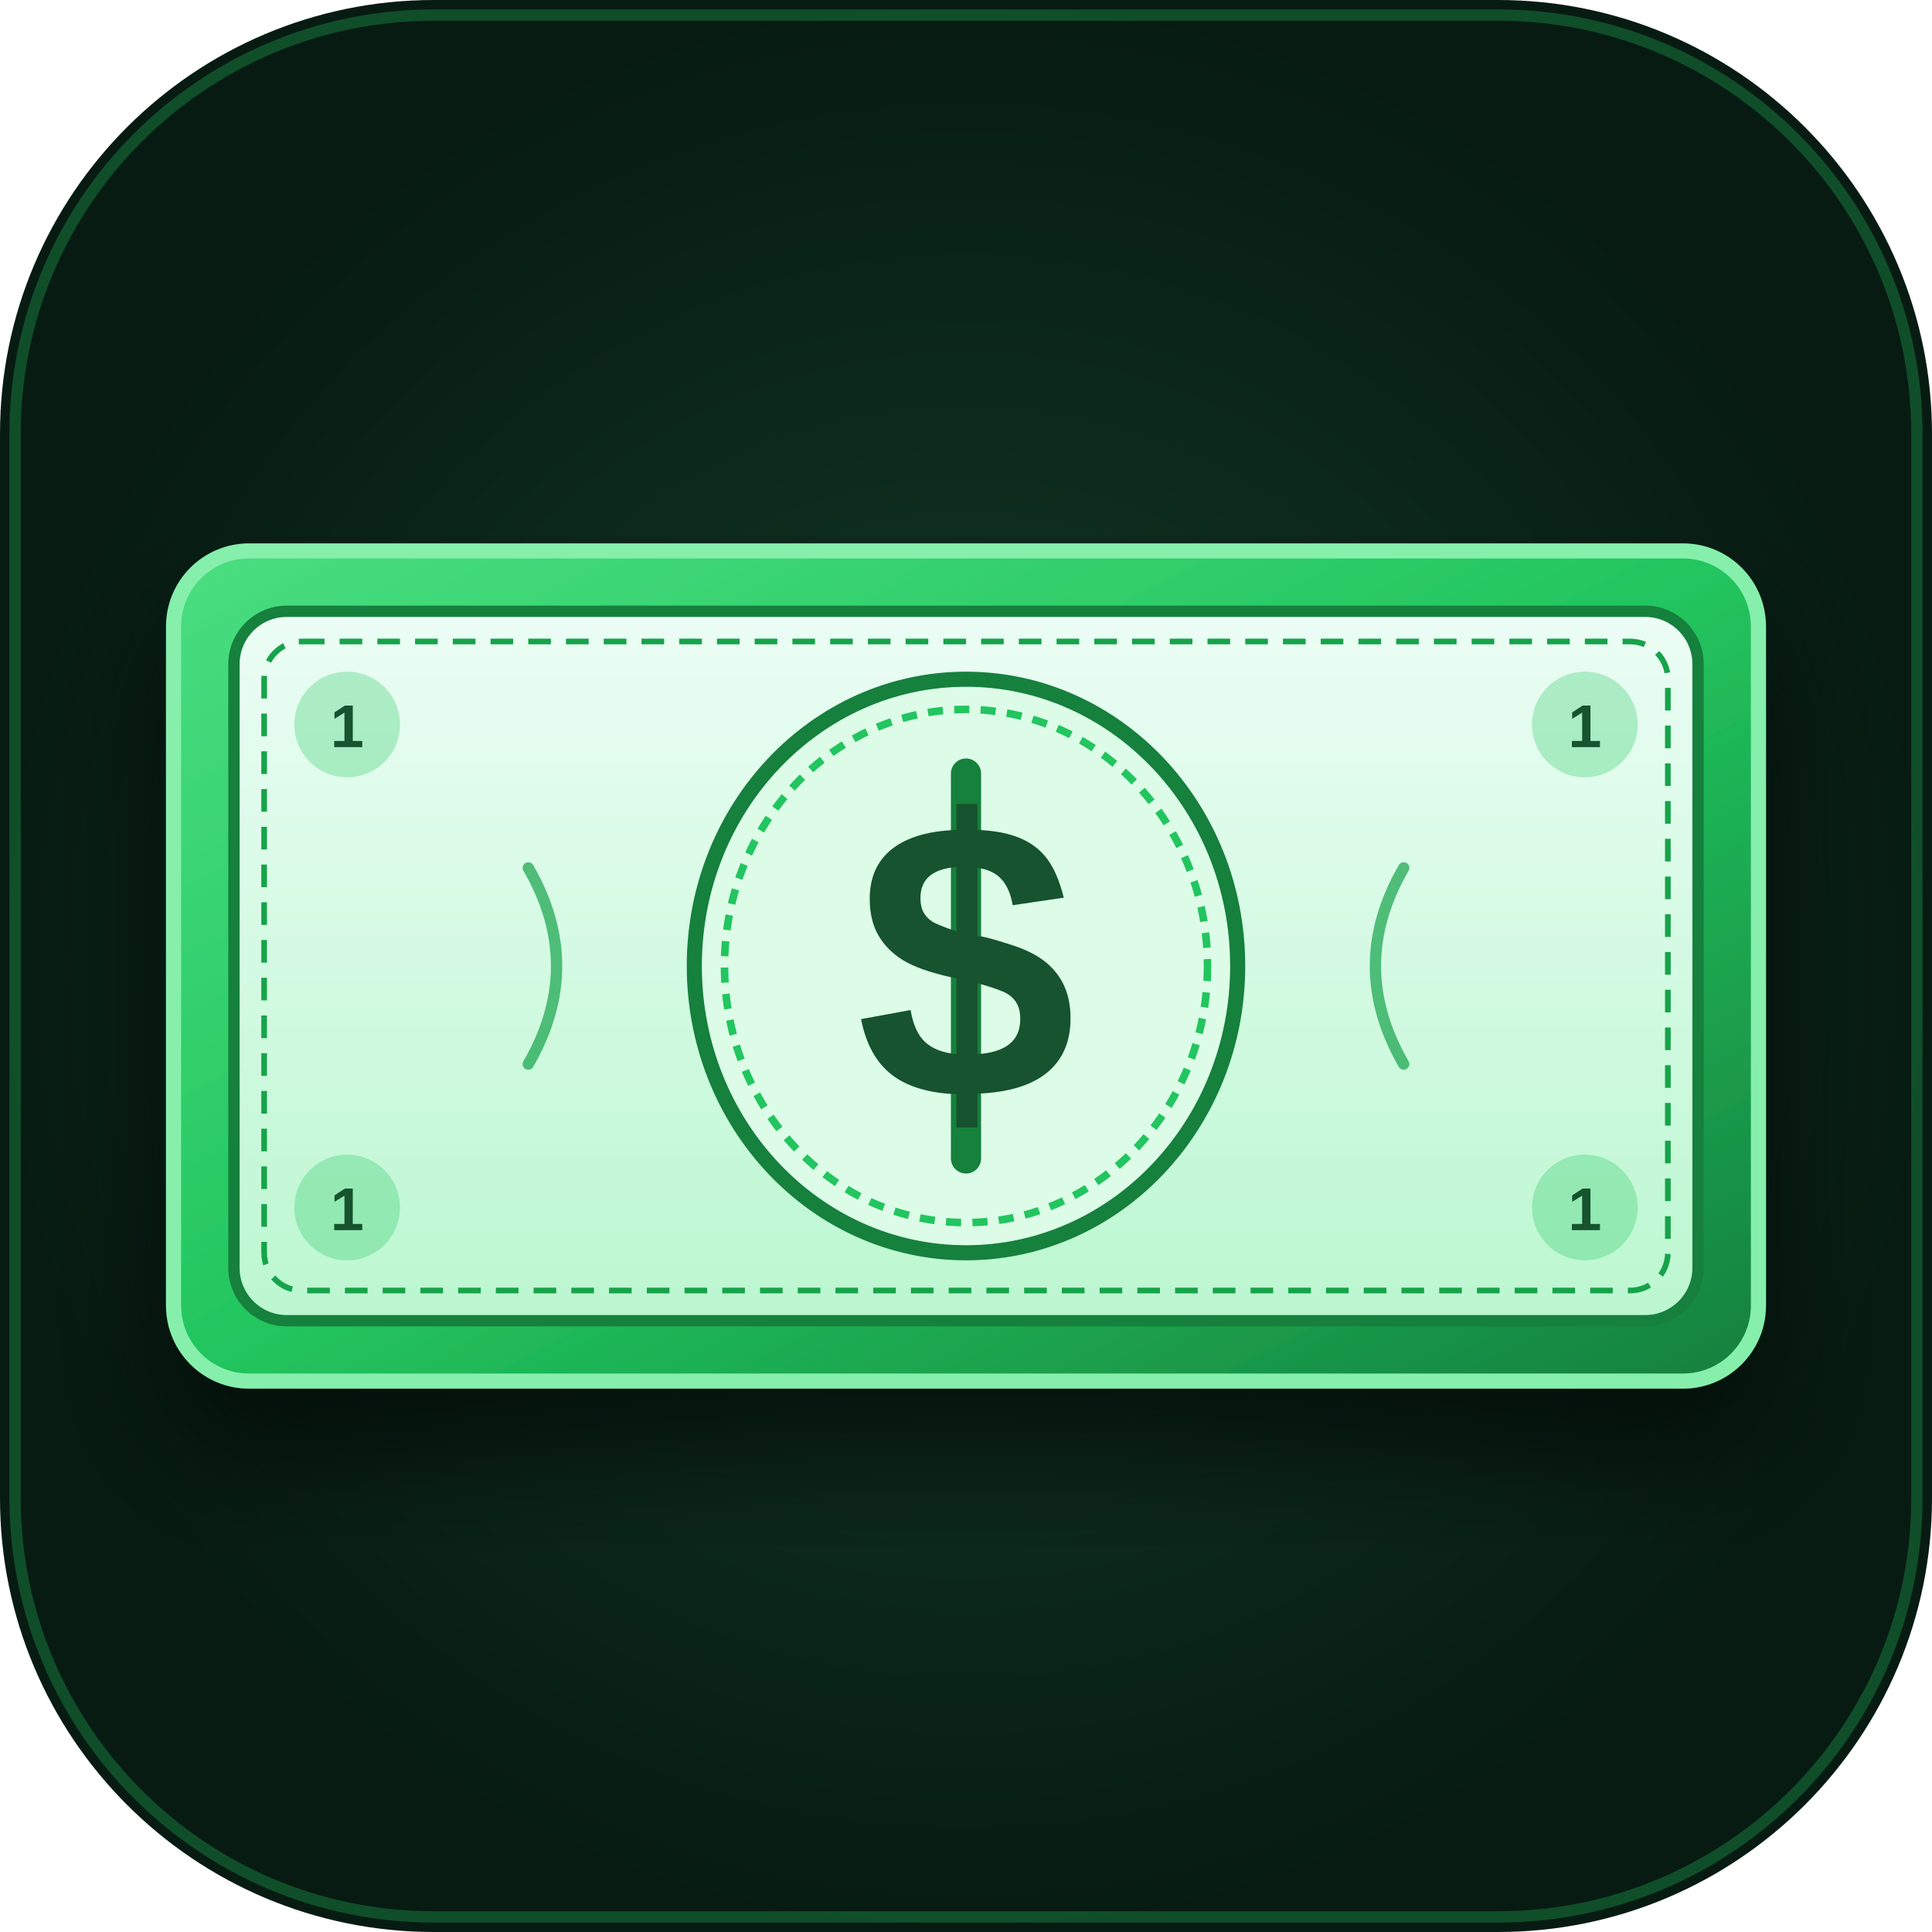
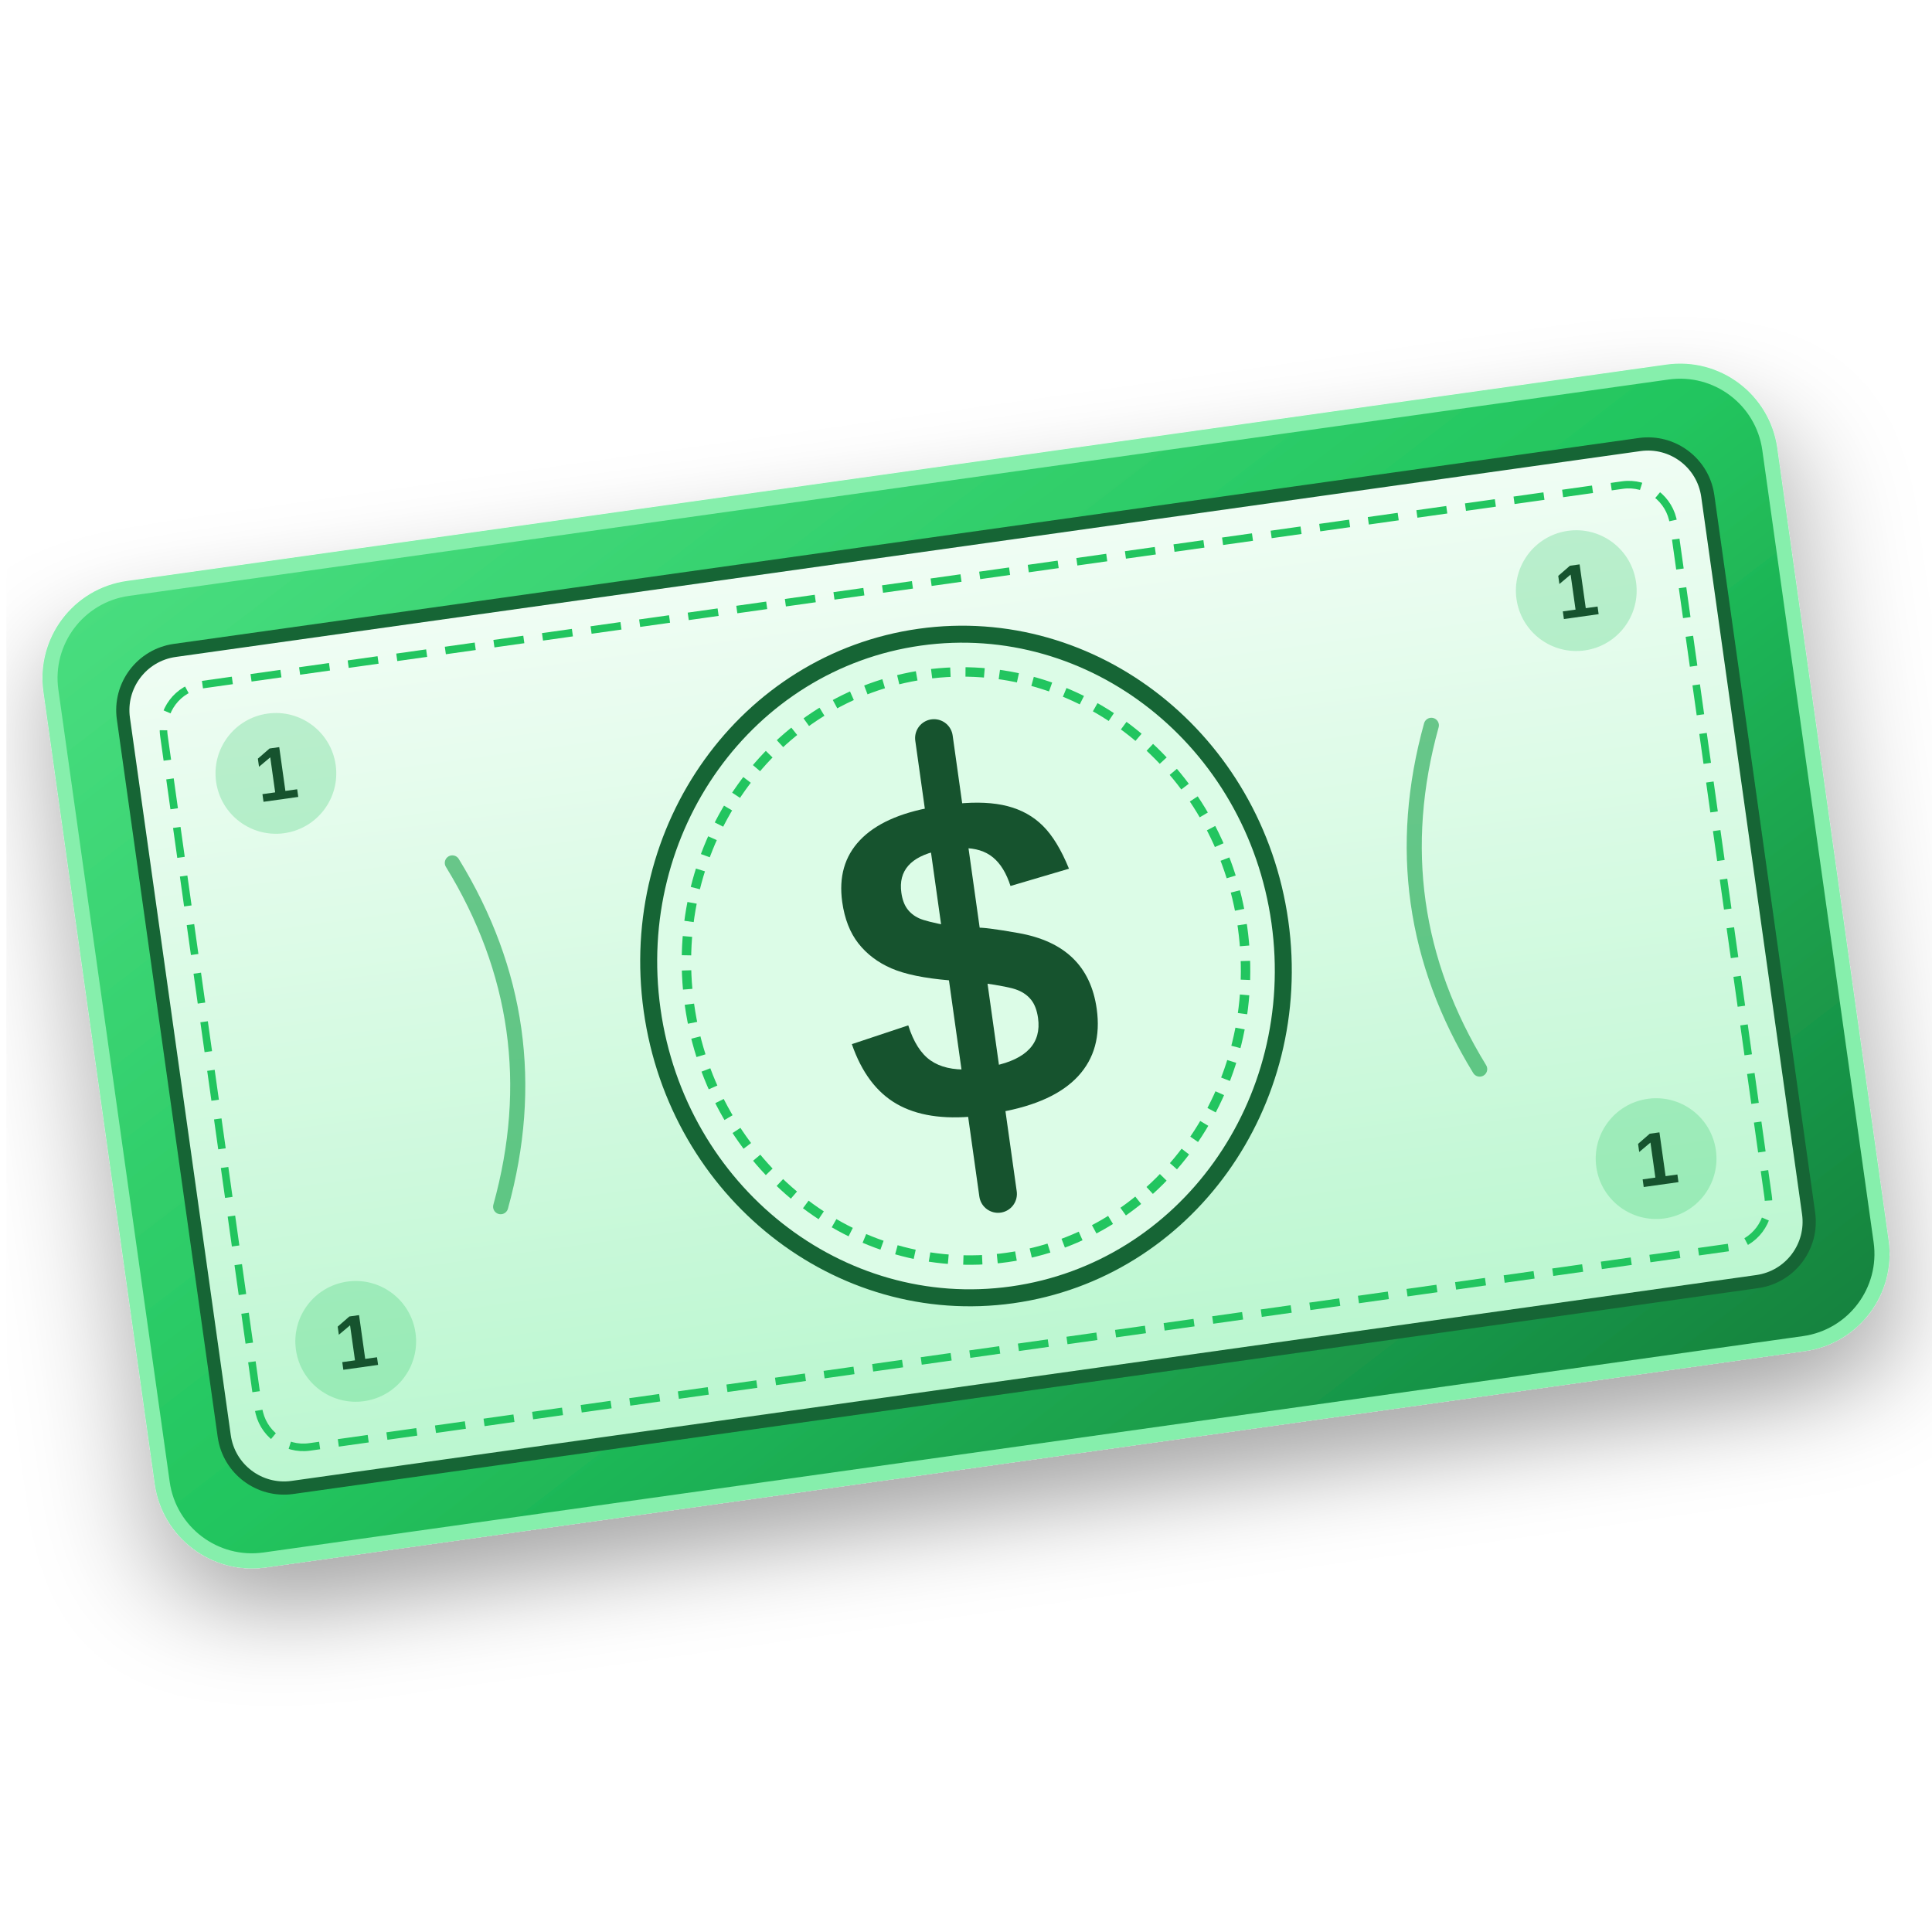
<svg xmlns="http://www.w3.org/2000/svg" viewBox="0 0 512 512" width="100%" height="100%">
  <defs>
-     <radialGradient id="fundoApp" cx="50%" cy="50%" r="50%">
-       <stop offset="0%" stop-color="#143a2a" />
-       <stop offset="100%" stop-color="#071b12" />
-     </radialGradient>
-     <linearGradient id="corCedula" x1="0%" y1="0%" x2="100%" y2="100%">
+     <linearGradient id="bordaCedula" x1="0%" y1="0%" x2="100%" y2="100%">
      <stop offset="0%" stop-color="#4ade80" />
      <stop offset="50%" stop-color="#22c55e" />
      <stop offset="100%" stop-color="#15803d" />
    </linearGradient>
-     <linearGradient id="corMiolo" x1="0%" y1="0%" x2="0%" y2="100%">
-       <stop offset="0%" stop-color="#ecfdf5" />
+     <linearGradient id="mioloCedula" x1="0%" y1="0%" x2="0%" y2="100%">
+       <stop offset="0%" stop-color="#f0fdf4" />
      <stop offset="100%" stop-color="#bbf7d0" />
    </linearGradient>
-     <linearGradient id="brilhoDolar" x1="0%" y1="0%" x2="100%" y2="100%">
-       <stop offset="0%" stop-color="#00f0ff" />
-       <stop offset="100%" stop-color="#10b981" />
-     </linearGradient>
-     <filter id="sombraCedula" x="-10%" y="-10%" width="130%" height="130%">
-       <feDropShadow dx="0" dy="18" stdDeviation="16" flood-color="#000000" flood-opacity="0.6" />
+     <filter id="sombra" x="-15%" y="-15%" width="130%" height="130%">
+       <feDropShadow dx="0" dy="12" stdDeviation="14" flood-color="#000000" flood-opacity="0.35" />
    </filter>
  </defs>
-   <rect width="512" height="512" rx="115" fill="url(#fundoApp)" />
-   <rect width="504" height="504" x="4" y="4" rx="111" fill="none" stroke="#22c55e" stroke-width="3" stroke-opacity="0.3" />
-   <g filter="url(#sombraCedula)">
-     <rect x="46" y="146" width="420" height="220" rx="20" fill="url(#corCedula)" stroke="#86efac" stroke-width="4" />
-     <rect x="62" y="162" width="388" height="188" rx="14" fill="url(#corMiolo)" stroke="#15803d" stroke-width="3" />
-     <rect x="70" y="170" width="372" height="172" rx="10" fill="none" stroke="#16a34a" stroke-width="1.5" stroke-dasharray="6,4" />
-     <circle cx="92" cy="192" r="14" fill="#22c55e" opacity="0.3" />
-     <text x="92" y="198" font-family="'Segoe UI', Arial, sans-serif" font-size="16" font-weight="900" fill="#14532d" text-anchor="middle">1</text>
-     <circle cx="420" cy="192" r="14" fill="#22c55e" opacity="0.3" />
-     <text x="420" y="198" font-family="'Segoe UI', Arial, sans-serif" font-size="16" font-weight="900" fill="#14532d" text-anchor="middle">1</text>
-     <circle cx="92" cy="320" r="14" fill="#22c55e" opacity="0.3" />
-     <text x="92" y="326" font-family="'Segoe UI', Arial, sans-serif" font-size="16" font-weight="900" fill="#14532d" text-anchor="middle">1</text>
-     <circle cx="420" cy="320" r="14" fill="#22c55e" opacity="0.3" />
-     <text x="420" y="326" font-family="'Segoe UI', Arial, sans-serif" font-size="16" font-weight="900" fill="#14532d" text-anchor="middle">1</text>
-     <ellipse cx="256" cy="256" rx="72" ry="76" fill="#dcfce7" stroke="#15803d" stroke-width="4" />
-     <ellipse cx="256" cy="256" rx="64" ry="68" fill="none" stroke="#22c55e" stroke-width="2" stroke-dasharray="4,3" />
-     <line x1="256" y1="205" x2="256" y2="307" stroke="#15803d" stroke-width="8" stroke-linecap="round" />
-     <text x="256" y="291" font-family="'Segoe UI', Arial, sans-serif" font-size="105" font-weight="900" fill="#14532d" text-anchor="middle">
+   <g transform="rotate(-8 256 256)" filter="url(#sombra)">
+     <rect x="26" y="126" width="460" height="260" rx="24" fill="url(#bordaCedula)" stroke="#86efac" stroke-width="4" />
+     <rect x="44" y="144" width="424" height="224" rx="16" fill="url(#mioloCedula)" stroke="#166534" stroke-width="3.5" />
+     <rect x="54" y="154" width="404" height="204" rx="12" fill="none" stroke="#22c55e" stroke-width="2" stroke-dasharray="8,5" />
+     <circle cx="82" cy="180" r="16" fill="#22c55e" opacity="0.25" />
+     <text x="82" y="187" font-family="'Segoe UI', Arial, sans-serif" font-size="20" font-weight="900" fill="#14532d" text-anchor="middle">1</text>
+     <circle cx="430" cy="180" r="16" fill="#22c55e" opacity="0.25" />
+     <text x="430" y="187" font-family="'Segoe UI', Arial, sans-serif" font-size="20" font-weight="900" fill="#14532d" text-anchor="middle">1</text>
+     <circle cx="82" cy="332" r="16" fill="#22c55e" opacity="0.25" />
+     <text x="82" y="339" font-family="'Segoe UI', Arial, sans-serif" font-size="20" font-weight="900" fill="#14532d" text-anchor="middle">1</text>
+     <circle cx="430" cy="332" r="16" fill="#22c55e" opacity="0.25" />
+     <text x="430" y="339" font-family="'Segoe UI', Arial, sans-serif" font-size="20" font-weight="900" fill="#14532d" text-anchor="middle">1</text>
+     <path d="M 125 210 Q 145 256 125 302" fill="none" stroke="#16a34a" stroke-width="4" stroke-linecap="round" opacity="0.6" />
+     <path d="M 387 210 Q 367 256 387 302" fill="none" stroke="#16a34a" stroke-width="4" stroke-linecap="round" opacity="0.6" />
+     <ellipse cx="256" cy="256" rx="84" ry="88" fill="#dcfce7" stroke="#166534" stroke-width="4.5" />
+     <ellipse cx="256" cy="256" rx="74" ry="78" fill="none" stroke="#22c55e" stroke-width="2.5" stroke-dasharray="5,4" />
+     <line x1="256" y1="195" x2="256" y2="317" stroke="#14532d" stroke-width="10" stroke-linecap="round" />
+     <text x="256" y="297" font-family="'Segoe UI', Arial, sans-serif" font-size="124" font-weight="900" fill="#14532d" text-anchor="middle">
      $
    </text>
-     <path d="M 140 230 Q 155 256 140 282" fill="none" stroke="#16a34a" stroke-width="3" stroke-linecap="round" opacity="0.7" />
-     <path d="M 372 230 Q 357 256 372 282" fill="none" stroke="#16a34a" stroke-width="3" stroke-linecap="round" opacity="0.7" />
  </g>
</svg>
